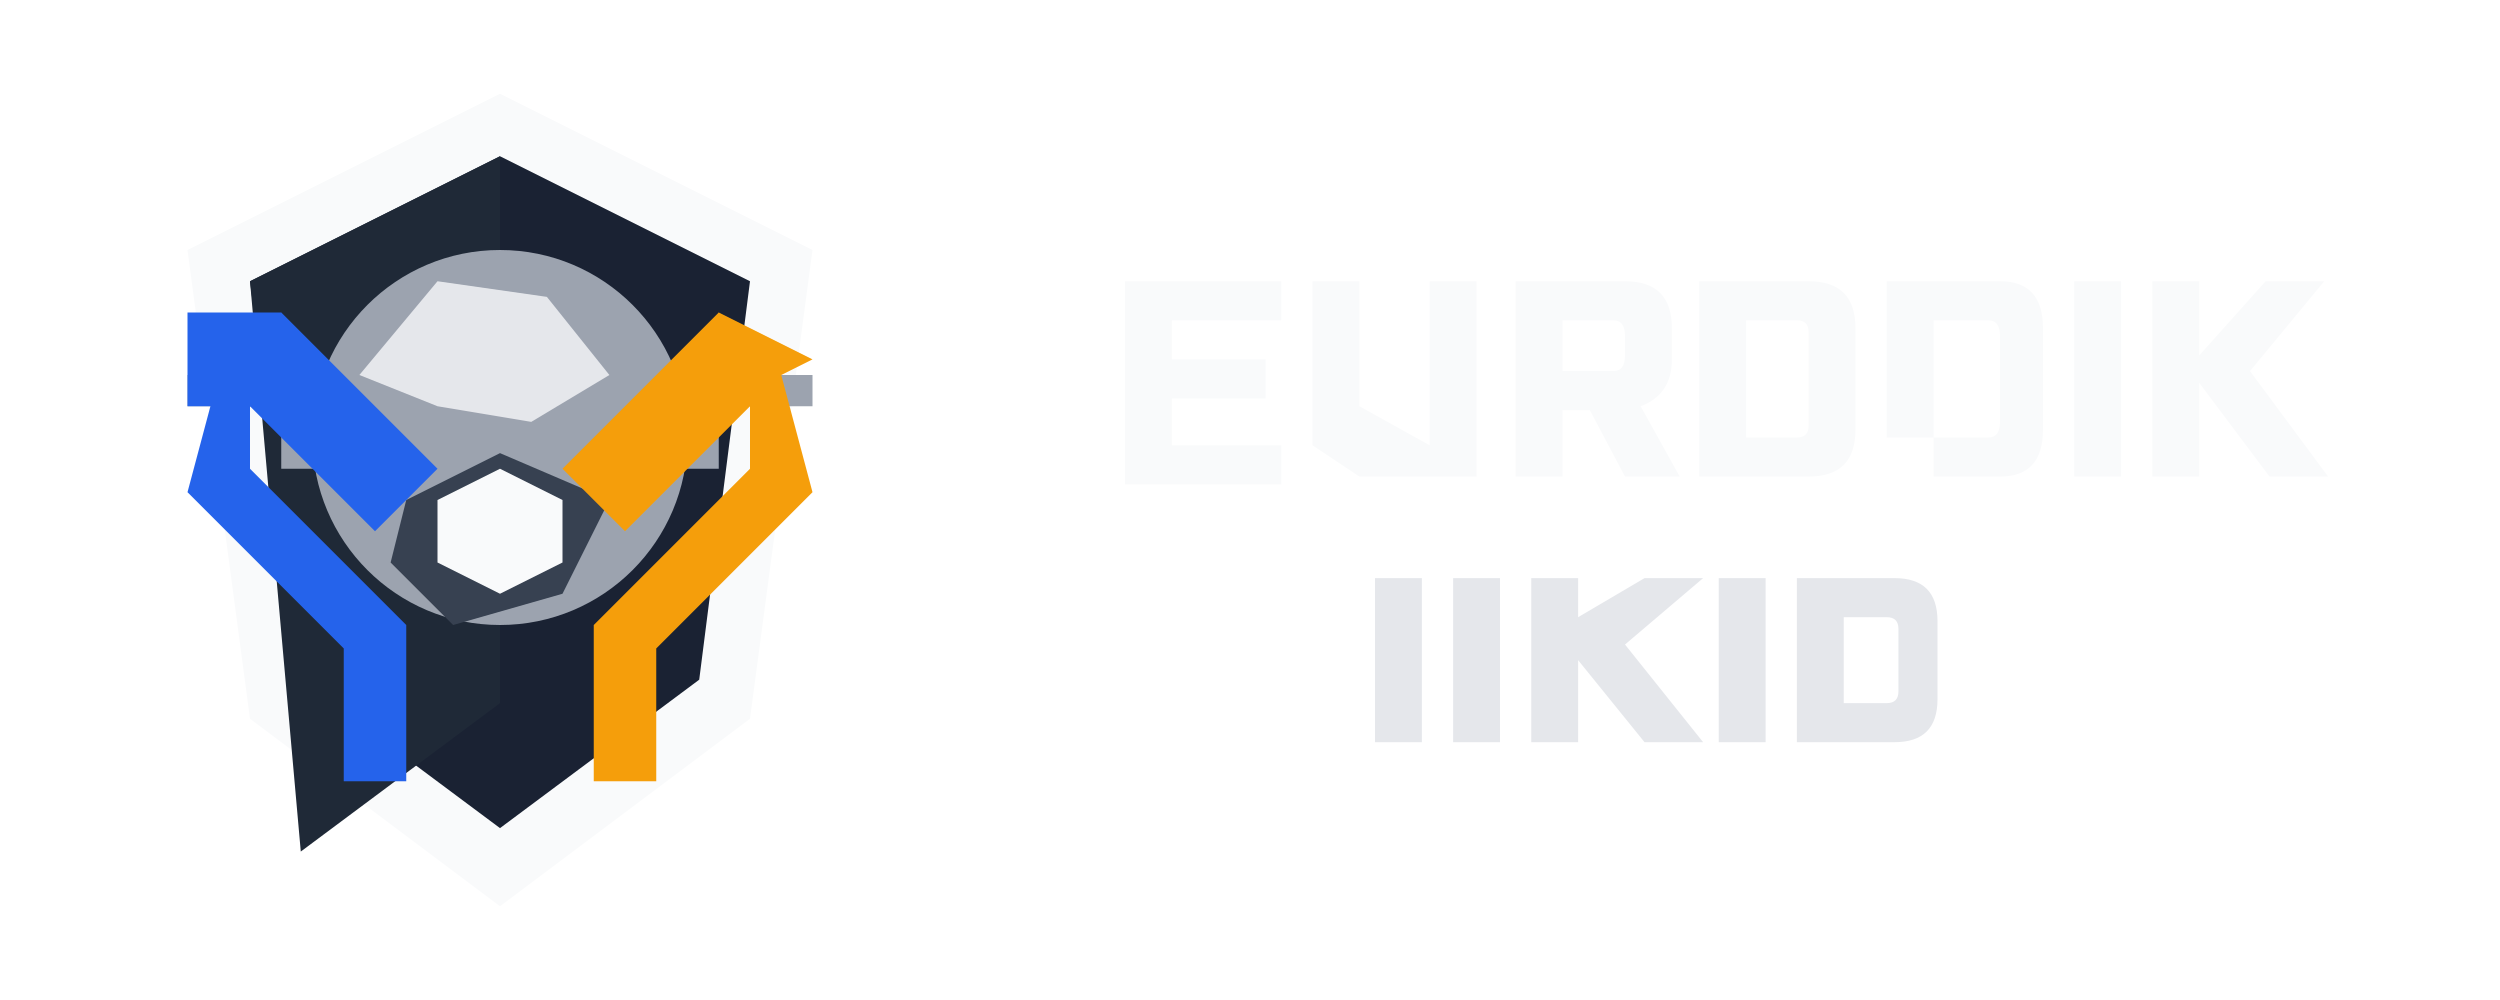
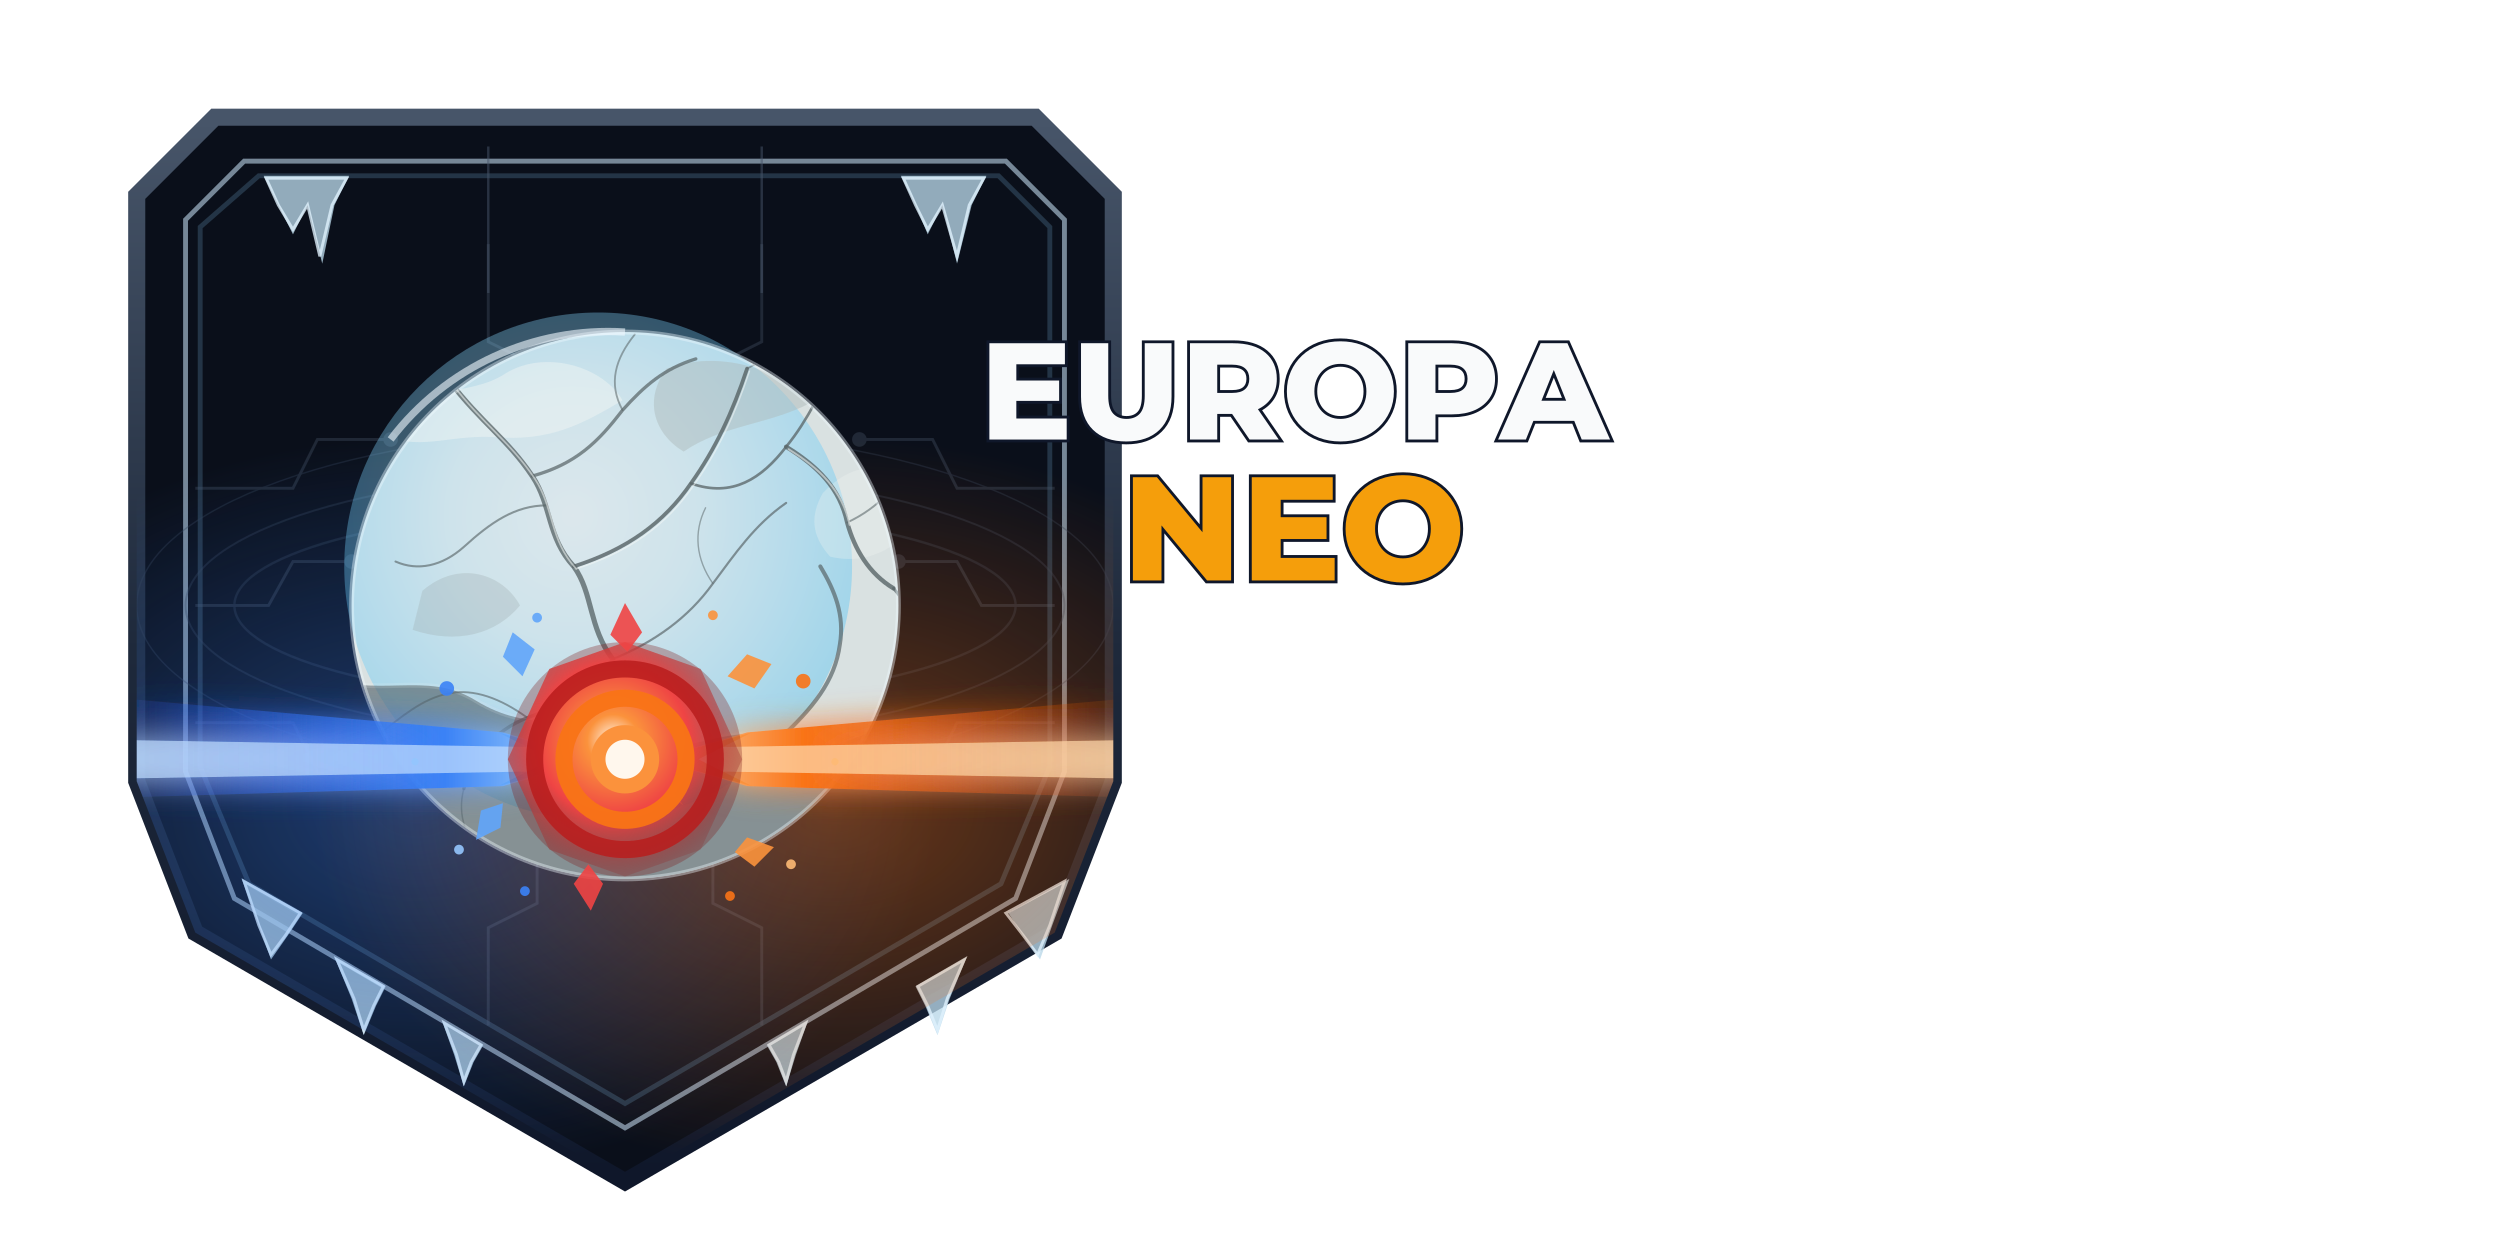
- <svg xmlns="http://www.w3.org/2000/svg" viewBox="0 0 640 256" role="img" aria-labelledby="title description">
-   <path fill="#f9fafb" d="M48 64 128 24l80 40-16 120-64 48-64-48Z" />
-   <path fill="#1a2233" d="m64 72 64-32 64 32-13 102-51 38-51-38Z" />
-   <path fill="#1f2937" d="m64 72 64-32v140l-51 38Z" />
-   <path fill="#9ca3af" d="M72 104H48v-8h32v16h16v8H72Z M184 104h24v-8h-32v16h-16v8h24Z" />
-   <circle cx="128" cy="112" r="48" fill="#9ca3af" />
-   <path fill="#e5e7eb" d="m92 96 20-24 28 4 16 20-20 12-24-4Z" />
-   <path fill="#374151" d="m104 128 24-12 28 12-12 24-28 8-16-16Z" />
-   <path fill="#2563eb" d="m56 96 16-16 40 40-16 16-32-32v16l40 40v40H88v-34l-40-40Z" />
-   <path fill="#f59e0b" d="m200 96-16-16-40 40 16 16 32-32v16l-40 40v40h16v-34l40-40Z" />
-   <path fill="#2563eb" d="M48 80h24v24H48Z" />
-   <path fill="#f59e0b" d="m184 80 24 12-24 12Z" />
-   <path fill="#f9fafb" d="m128 120 16 8v16l-16 8-16-8v-16Z" />
-   <path fill="#f9fafb" fill-rule="evenodd" d="M288 72h40v10h-28v10h24v10h-24v12h28v10h-40Zm48 0h12v32l18 10v-42h12v50h-30l-12-8Zm52 0h28q12 0 12 12v8q0 9-8 12l10 18h-14l-9-17h-7v17h-12Zm12 10v13h13q3 0 3-4v-5q0-4-3-4Zm35-10h28q12 0 12 12v26q0 12-12 12h-28Zm12 10v30h13q3 0 3-3V85q0-3-3-3Zm36-10h29q11 0 11 12v26q0 12-11 12h-29v-10h26q3 0 3-4V86q0-4-3-4h-14v40h-12Zm48 0h12v50h-12Zm20 0h12v19l17-19h15l-19 23 20 27h-15l-18-24v24h-12Z" />
-   <path fill="#e5e7eb" d="M352 148h12v42h-12Zm20 0h12v42h-12Zm20 0h12v10l17-10h15l-20 17 20 25h-15l-17-21v21h-12Zm48 0h12v42h-12Zm20 0h25q11 0 11 11v20q0 11-11 11h-25Zm12 10v22h11q3 0 3-3v-16q0-3-3-3Z" />
+ <svg xmlns="http://www.w3.org/2000/svg" viewBox="0 0 1024 512" role="img" aria-labelledby="title description">
+   <g transform="translate(0 0)">
+     <defs>
+       <clipPath id="brand-1">
+         <path d="M88 48 H424 L456 80 V320 L432 382 L256 484 L80 382 L56 320 V80 Z" />
+       </clipPath>
+       <clipPath id="brand-2">
+         <circle cx="256" cy="248" r="112" />
+       </clipPath>
+       <linearGradient id="brand-3" x1="0" y1="0" x2="1" y2="0">
+         <stop offset="0%" stop-color="#1d4ed8" stop-opacity="0" />
+         <stop offset="70%" stop-color="#3b82f6" />
+         <stop offset="100%" stop-color="#bae6fd" />
+       </linearGradient>
+       <linearGradient id="brand-4" x1="1" y1="0" x2="0" y2="0">
+         <stop offset="0%" stop-color="#c2410c" stop-opacity="0" />
+         <stop offset="70%" stop-color="#f97316" />
+         <stop offset="100%" stop-color="#fed7aa" />
+       </linearGradient>
+       <radialGradient id="brand-5" cx="45%" cy="42%" r="62%">
+         <stop offset="0%" stop-color="#fff7ed" />
+         <stop offset="18%" stop-color="#fb923c" />
+         <stop offset="52%" stop-color="#ef4444" />
+         <stop offset="100%" stop-color="#7f1d1d" stop-opacity="0.1" />
+       </radialGradient>
+       <radialGradient id="brand-6" cx="0.3" cy="0.5" r="0.5">
+         <stop offset="0%" stop-color="#3b82f6" stop-opacity="0.4" />
+         <stop offset="100%" stop-color="#3b82f6" stop-opacity="0" />
+       </radialGradient>
+       <radialGradient id="brand-7" cx="0.7" cy="0.5" r="0.5">
+         <stop offset="0%" stop-color="#f97316" stop-opacity="0.4" />
+         <stop offset="100%" stop-color="#f97316" stop-opacity="0" />
+       </radialGradient>
+       <radialGradient id="brand-8" cx="0.45" cy="0.4" r="0.6">
+         <stop offset="0%" stop-color="#e0f2fe" />
+         <stop offset="40%" stop-color="#bae6fd" />
+         <stop offset="70%" stop-color="#7dd3fc" />
+         <stop offset="100%" stop-color="#38bdf8" />
+       </radialGradient>
+       <linearGradient id="brand-9" x1="0" y1="0" x2="0" y2="1">
+         <stop offset="0%" stop-color="#475569" />
+         <stop offset="50%" stop-color="#1e293b" />
+         <stop offset="100%" stop-color="#0f172a" />
+       </linearGradient>
+       <filter id="brand-10" x="-20%" y="-20%" width="140%" height="140%">
+         <feGaussianBlur in="SourceGraphic" stdDeviation="2" result="blur" />
+         <feMerge>
+           <feMergeNode in="blur" />
+           <feMergeNode in="SourceGraphic" />
+         </feMerge>
+       </filter>
+       <filter id="brand-11" x="-10%" y="-50%" width="120%" height="200%">
+         <feGaussianBlur in="SourceGraphic" stdDeviation="6" result="blur" />
+         <feMerge>
+           <feMergeNode in="blur" />
+           <feMergeNode in="SourceGraphic" />
+         </feMerge>
+       </filter>
+     </defs>
+     <path d="M88 48 H424 L456 80 V320 L432 382 L256 484 L80 382 L56 320 V80 Z" fill="#0a0f1a" stroke="none" />
+     <path d="M88 48 H424 L456 80 V320 L432 382 L256 484 L80 382 L56 320 V80 Z" fill="none" stroke="url(#brand-9)" stroke-width="7" stroke-linejoin="miter" />
+     <path d="M100 66 H412 L436 90 V316 L416 368 L256 462 L96 368 L76 316 V90 Z" fill="none" stroke="#9fb5c8" stroke-width="2" opacity="0.72" stroke-linejoin="miter" />
+     <path d="M106 72 H409 L430 93 V314 L410 362 L256 452 L102 362 L82 314 V93 Z" fill="none" stroke="#26384a" stroke-width="2" opacity="0.9" stroke-linejoin="miter" />
+     <g fill="#b9d7e8" opacity="0.78">
+       <path d="M108 72 H143 L137 84 L132 108 L126 84 L120 96 L114 84 Z" />
+       <path d="M369 72 H404 L398 84 L392 108 L386 84 L380 96 L375 84 Z" />
+       <path d="M99 360 L124 374 L118 383 L111 393 L106 379 Z" />
+       <path d="M137 392 L158 404 L154 412 L149 424 L144 409 Z" />
+       <path d="M181 418 L198 428 L194 435 L190 445 L186 432 Z" />
+       <path d="M413 374 L438 360 L431 379 L426 393 L419 383 Z" />
+       <path d="M375 404 L396 392 L389 409 L384 424 L379 412 Z" />
+       <path d="M314 428 L331 418 L326 432 L322 445 L318 435 Z" />
+     </g>
+     <g fill="none" stroke="#e0f2fe" stroke-width="1.2" opacity="0.78" stroke-linejoin="miter">
+       <path d="M109 73 H142 L136 84 L131 105 L126 84 L120 94 L114 84 Z" />
+       <path d="M370 73 H403 L397 84 L392 105 L386 84 L380 94 L375 84 Z" />
+       <path d="M100 361 L123 374 L117 383 L111 391 L106 379 Z" />
+       <path d="M138 393 L157 404 L153 412 L149 422 L145 409 Z" />
+       <path d="M182 419 L197 428 L193 435 L190 443 L187 432 Z" />
+       <path d="M412 374 L436 361 L430 379 L425 391 L419 383 Z" />
+       <path d="M376 404 L395 393 L388 409 L384 422 L380 412 Z" />
+       <path d="M315 428 L330 419 L325 432 L322 443 L319 435 Z" />
+     </g>
+     <g clip-path="url(#brand-1)" opacity="0.35">
+       <ellipse cx="256" cy="248" rx="160" ry="40" fill="none" stroke="#334155" stroke-width="1" />
+       <ellipse cx="256" cy="248" rx="180" ry="55" fill="none" stroke="#334155" stroke-width="0.8" />
+       <ellipse cx="256" cy="248" rx="200" ry="72" fill="none" stroke="#334155" stroke-width="0.6" />
+       <g stroke="#475569" stroke-width="1.2" fill="none">
+         <path d="M80 200 L120 200 L130 180 L160 180" />
+         <path d="M80 248 L110 248 L120 230 L144 230" />
+         <path d="M80 296 L120 296 L130 316 L160 316" />
+         <path d="M432 200 L392 200 L382 180 L352 180" />
+         <path d="M432 248 L402 248 L392 230 L368 230" />
+         <path d="M432 296 L392 296 L382 316 L352 316" />
+         <path d="M200 100 L200 140 L220 150 L220 170" />
+         <path d="M312 100 L312 140 L292 150 L292 170" />
+         <path d="M200 420 L200 380 L220 370 L220 350" />
+         <path d="M312 420 L312 380 L292 370 L292 350" />
+       </g>
+       <g fill="#475569">
+         <circle cx="160" cy="180" r="3" />
+         <circle cx="144" cy="230" r="3" />
+         <circle cx="160" cy="316" r="3" />
+         <circle cx="352" cy="180" r="3" />
+         <circle cx="368" cy="230" r="3" />
+         <circle cx="352" cy="316" r="3" />
+         <circle cx="220" cy="170" r="3" />
+         <circle cx="292" cy="170" r="3" />
+         <circle cx="220" cy="350" r="3" />
+         <circle cx="292" cy="350" r="3" />
+       </g>
+     </g>
+     <g clip-path="url(#brand-1)">
+       <rect x="44" y="180" width="424" height="300" fill="url(#brand-6)" />
+       <rect x="44" y="180" width="424" height="300" fill="url(#brand-7)" />
+     </g>
+     <g clip-path="url(#brand-1)">
+       <circle cx="256" cy="248" r="112" fill="#d9e1e1" />
+       <circle cx="245" cy="232" r="104" fill="url(#brand-8)" opacity="0.36" />
+       <g clip-path="url(#brand-2)">
+         <path d="M128 276 C155 287 174 274 195 287 C218 301 233 291 253 302 C276 315 297 294 319 303 C344 313 366 294 384 282 L392 380 L120 380 Z" fill="#526064" opacity="0.62" />
+         <path d="M128 276 C155 287 174 274 195 287 C218 301 233 291 253 302 C276 315 297 294 319 303 C344 313 366 294 384 282" fill="none" stroke="#eef3f1" stroke-width="2" opacity="0.16" />
+         <path d="M151 174 C170 157 192 163 207 153 C223 143 247 150 255 164 C238 174 225 181 202 179 C181 178 168 187 151 174 Z" fill="#f5f8f5" opacity="0.42" />
+         <path d="M273 151 C294 143 320 151 332 165 C315 174 296 174 280 185 C267 177 264 163 273 151 Z" fill="#aebbbb" opacity="0.48" />
+         <path d="M337 202 C354 184 370 192 380 210 C369 223 357 232 340 228 C332 219 332 211 337 202 Z" fill="#f1f5f2" opacity="0.3" />
+         <path d="M173 242 C188 229 206 235 213 248 C203 260 187 264 169 258 Z" fill="#9ca9aa" opacity="0.3" />
+         <g fill="none" stroke="#596568" stroke-linecap="round" stroke-linejoin="round">
+           <path d="M184 156 C197 173 208 180 218 195 C226 207 224 220 235 232 C243 243 241 257 251 270" stroke-width="2.1" opacity="0.78" />
+           <path d="M218 195 C236 190 245 181 255 168 C264 158 272 151 285 147" stroke-width="1.35" opacity="0.72" />
+           <path d="M224 207 C211 207 201 214 190 224 C181 232 171 234 162 230" stroke-width="0.85" opacity="0.64" />
+           <path d="M235 232 C257 225 272 214 283 198 C293 184 300 169 306 151" stroke-width="1.55" opacity="0.82" />
+           <path d="M255 168 C249 157 252 147 260 137" stroke-width="0.75" opacity="0.56" />
+           <path d="M283 198 C300 204 312 196 322 183 C331 172 337 159 343 146" stroke-width="1.1" opacity="0.76" />
+           <path d="M306 151 C317 145 327 140 332 130" stroke-width="0.72" opacity="0.55" />
+           <path d="M322 183 C335 191 344 200 347 214 C350 225 356 235 366 241" stroke-width="1.8" opacity="0.8" />
+           <path d="M347 214 C360 208 369 198 374 186" stroke-width="0.8" opacity="0.58" />
+           <path d="M366 241 C375 251 376 264 373 277 C370 289 374 300 382 308" stroke-width="1.25" opacity="0.72" />
+           <path d="M251 270 C268 263 282 253 292 239 C301 227 309 215 322 206" stroke-width="0.9" opacity="0.68" />
+           <path d="M292 239 C285 229 284 218 289 208" stroke-width="0.58" opacity="0.52" />
+           <path d="M251 270 C243 282 230 289 216 294 C203 299 193 310 190 323" stroke-width="1.4" opacity="0.72" />
+           <path d="M216 294 C205 286 194 282 184 284 C173 286 164 294 155 301" stroke-width="0.78" opacity="0.62" />
+           <path d="M190 323 C187 334 191 345 200 352" stroke-width="0.62" opacity="0.52" />
+           <path d="M319 303 C333 290 342 279 344 264 C346 252 342 242 336 232" stroke-width="1.65" opacity="0.7" />
+         </g>
+         <g fill="none" stroke="#f4f8f6" stroke-linecap="round" opacity="0.54">
+           <path d="M185 157 C198 174 209 181 219 196 C227 208 225 221 236 233" stroke-width="0.7" />
+           <path d="M236 233 C258 226 273 215 284 199 C294 185 301 170 307 152" stroke-width="0.55" />
+           <path d="M323 184 C336 192 345 201 348 215" stroke-width="0.8" />
+         </g>
+       </g>
+       <circle cx="256" cy="248" r="112" fill="none" stroke="#f0f9ff" stroke-width="2" opacity="0.4" />
+       <path d="M160 180 A112 112 0 0 1 256 136" fill="none" stroke="#f0f9ff" stroke-width="3" opacity="0.6" />
+     </g>
+     <g clip-path="url(#brand-1)">
+       <g filter="url(#brand-11)">
+         <path d="M38 285 L38 327 L206 322 L244 311 L206 300 Z" fill="url(#brand-3)" />
+         <path d="M474 285 L474 327 L306 322 L268 311 L306 300 Z" fill="url(#brand-4)" />
+         <path d="M44 303 L218 306 L244 311 L218 316 L44 319 Z" fill="#bfdbfe" opacity="0.72" />
+         <path d="M468 303 L294 306 L268 311 L294 316 L468 319 Z" fill="#fed7aa" opacity="0.72" />
+       </g>
+       <path d="M204 300 L244 311 L204 322 L226 311 Z" fill="#60a5fa" />
+       <path d="M308 300 L268 311 L308 322 L286 311 Z" fill="#fb923c" />
+       <path d="M232 292 L256 311 L232 330 L246 311 Z" fill="#93c5fd" opacity="0.8" />
+       <path d="M280 292 L256 311 L280 330 L266 311 Z" fill="#fdba74" opacity="0.8" />
+       <circle cx="256" cy="311" r="48" fill="#7f1d1d" opacity="0.32" />
+       <path d="M256 263 L287 274 L304 311 L287 348 L256 359 L225 348 L208 311 L225 274 Z" fill="url(#brand-5)" />
+       <circle cx="256" cy="311" r="37" fill="none" stroke="#b91c1c" stroke-width="7" opacity="0.85" />
+       <circle cx="256" cy="311" r="25" fill="none" stroke="#f97316" stroke-width="7" opacity="0.95" />
+       <circle cx="256" cy="311" r="14" fill="#fb923c" />
+       <circle cx="256" cy="311" r="8" fill="#fff7ed" />
+       <g opacity="0.9">
+         <path d="M214 277 l-8 -8 4 -10 9 7z M205 339 l-10 5 2 -12 9 -3z" fill="#60a5fa" />
+         <path d="M298 277 l8 -9 10 4 -7 10z M306 343 l11 4 -8 8 -8 -6z" fill="#fb923c" />
+         <path d="M250 260 l6 -13 7 12 -6 8z M247 362 l-5 11 -7 -11 6 -8z" fill="#ef4444" />
+         <circle cx="183" cy="282" r="3" fill="#3b82f6" />
+         <circle cx="188" cy="348" r="2" fill="#93c5fd" />
+         <circle cx="329" cy="279" r="3" fill="#f97316" />
+         <circle cx="324" cy="354" r="2" fill="#fdba74" />
+         <circle cx="220" cy="253" r="2" fill="#60a5fa" />
+         <circle cx="292" cy="252" r="2" fill="#fb923c" />
+         <circle cx="215" cy="365" r="2" fill="#3b82f6" />
+         <circle cx="299" cy="367" r="2" fill="#f97316" />
+         <circle cx="170" cy="312" r="1.5" fill="#93c5fd" />
+         <circle cx="342" cy="312" r="1.5" fill="#fdba74" />
+       </g>
+     </g>
+     <g clip-path="url(#brand-1)" opacity="0.5">
+       <line x1="200" y1="60" x2="200" y2="120" stroke="#475569" stroke-width="1" />
+       <line x1="312" y1="60" x2="312" y2="120" stroke="#475569" stroke-width="1" />
+     </g>
+   </g>
+   <g transform="translate(530 88) scale(.78)">
+     <g transform="translate(0 118)" fill="#f9fafb" stroke="#0f172a" stroke-width="3" paint-order="stroke fill">
+       <path d="M-159.942 0.0V-50.58H-120.273V-39.525H-145.78V-11.055H-119.333V0.0ZM-146.791 -20.304V-30.998H-123.307V-20.304Z" />
+       <path d="M-88.046 1.012Q-99.246 1.012 -105.532 -5.13Q-111.818 -11.272 -111.818 -22.544V-50.58H-97.511V-22.978Q-97.511 -16.475 -94.946 -13.657Q-92.381 -10.839 -87.901 -10.839Q-83.421 -10.839 -80.892 -13.657Q-78.363 -16.475 -78.363 -22.978V-50.58H-64.273V-22.544Q-64.273 -11.272 -70.559 -5.13Q-76.846 1.012 -88.046 1.012Z" />
+       <path d="M-54.591 0.0V-50.58H-31.974Q-20.919 -50.58 -14.957 -45.558Q-8.996 -40.536 -8.996 -31.866Q-8.996 -26.157 -11.742 -22.002Q-14.488 -17.848 -19.51 -15.644Q-24.531 -13.44 -31.468 -13.44H-46.642L-40.284 -19.437V0.0ZM-23.303 0.0 -35.876 -18.426H-20.63L-7.984 0.0ZM-40.284 -17.92 -46.642 -24.495H-32.335Q-27.855 -24.495 -25.651 -26.446Q-23.448 -28.397 -23.448 -31.866Q-23.448 -35.406 -25.651 -37.357Q-27.855 -39.308 -32.335 -39.308H-46.642L-40.284 -45.884Z" />
+       <path d="M24.387 1.012Q18.317 1.012 13.187 -0.939Q8.057 -2.89 4.263 -6.467Q0.47 -10.044 -1.626 -14.813Q-3.721 -19.582 -3.721 -25.29Q-3.721 -30.998 -1.626 -35.767Q0.47 -40.536 4.263 -44.113Q8.057 -47.69 13.187 -49.641Q18.317 -51.592 24.387 -51.592Q30.529 -51.592 35.623 -49.641Q40.717 -47.69 44.474 -44.113Q48.232 -40.536 50.363 -35.767Q52.495 -30.998 52.495 -25.29Q52.495 -19.582 50.363 -14.777Q48.232 -9.972 44.474 -6.431Q40.717 -2.89 35.623 -0.939Q30.529 1.012 24.387 1.012ZM24.387 -10.839Q27.277 -10.839 29.77 -11.85Q32.263 -12.862 34.106 -14.777Q35.948 -16.691 36.996 -19.365Q38.044 -22.039 38.044 -25.29Q38.044 -28.614 36.996 -31.251Q35.948 -33.889 34.106 -35.804Q32.263 -37.718 29.77 -38.73Q27.277 -39.742 24.387 -39.742Q21.497 -39.742 19.004 -38.73Q16.511 -37.718 14.668 -35.804Q12.826 -33.889 11.778 -31.251Q10.73 -28.614 10.73 -25.29Q10.73 -22.039 11.778 -19.365Q12.826 -16.691 14.668 -14.777Q16.511 -12.862 19.004 -11.85Q21.497 -10.839 24.387 -10.839Z" />
+       <path d="M60.01 0.0V-50.58H83.132Q90.069 -50.58 95.091 -48.34Q100.113 -46.1 102.859 -41.873Q105.604 -37.646 105.604 -31.866Q105.604 -26.157 102.859 -21.966Q100.113 -17.775 95.091 -15.499Q90.069 -13.223 83.132 -13.223H67.958L74.317 -19.437V0.0ZM74.317 -17.92 67.958 -24.495H82.265Q86.745 -24.495 88.949 -26.446Q91.153 -28.397 91.153 -31.866Q91.153 -35.406 88.949 -37.357Q86.745 -39.308 82.265 -39.308H67.958L74.317 -45.884Z" />
+       <path d="M107.194 0.0 129.522 -50.58H143.612L166.012 0.0H151.127L133.64 -43.571H139.276L121.79 0.0ZM119.406 -9.827 123.091 -20.377H147.803L151.488 -9.827Z" />
+     </g>
+     <g transform="translate(0 192)" fill="#f59e0b" stroke="#0f172a" stroke-width="3" paint-order="stroke fill">
+       <path d="M-84.578 0.0V-54.217H-71.954L-42.057 -18.124H-48.021V-54.217H-32.995V0.0H-45.62L-75.516 -36.093H-69.552V0.0Z" />
+       <path d="M-22.151 0.0V-54.217H20.37V-42.367H-6.971V-11.85H21.377V0.0ZM-8.055 -21.764V-33.227H17.117V-21.764Z" />
+       <path d="M57.238 1.084Q50.731 1.084 45.232 -1.007Q39.733 -3.098 35.667 -6.932Q31.601 -10.766 29.355 -15.878Q27.108 -20.99 27.108 -27.108Q27.108 -33.227 29.355 -38.339Q31.601 -43.451 35.667 -47.285Q39.733 -51.119 45.232 -53.21Q50.731 -55.301 57.238 -55.301Q63.821 -55.301 69.281 -53.21Q74.742 -51.119 78.769 -47.285Q82.797 -43.451 85.082 -38.339Q87.367 -33.227 87.367 -27.108Q87.367 -20.99 85.082 -15.839Q82.797 -10.688 78.769 -6.893Q74.742 -3.098 69.281 -1.007Q63.821 1.084 57.238 1.084ZM57.238 -11.618Q60.336 -11.618 63.008 -12.702Q65.68 -13.787 67.655 -15.839Q69.63 -17.892 70.753 -20.757Q71.876 -23.623 71.876 -27.108Q71.876 -30.671 70.753 -33.498Q69.63 -36.325 67.655 -38.378Q65.68 -40.43 63.008 -41.515Q60.336 -42.599 57.238 -42.599Q54.139 -42.599 51.467 -41.515Q48.795 -40.43 46.82 -38.378Q44.845 -36.325 43.722 -33.498Q42.599 -30.671 42.599 -27.108Q42.599 -23.623 43.722 -20.757Q44.845 -17.892 46.82 -15.839Q48.795 -13.787 51.467 -12.702Q54.139 -11.618 57.238 -11.618Z" />
+     </g>
+   </g>
</svg>
